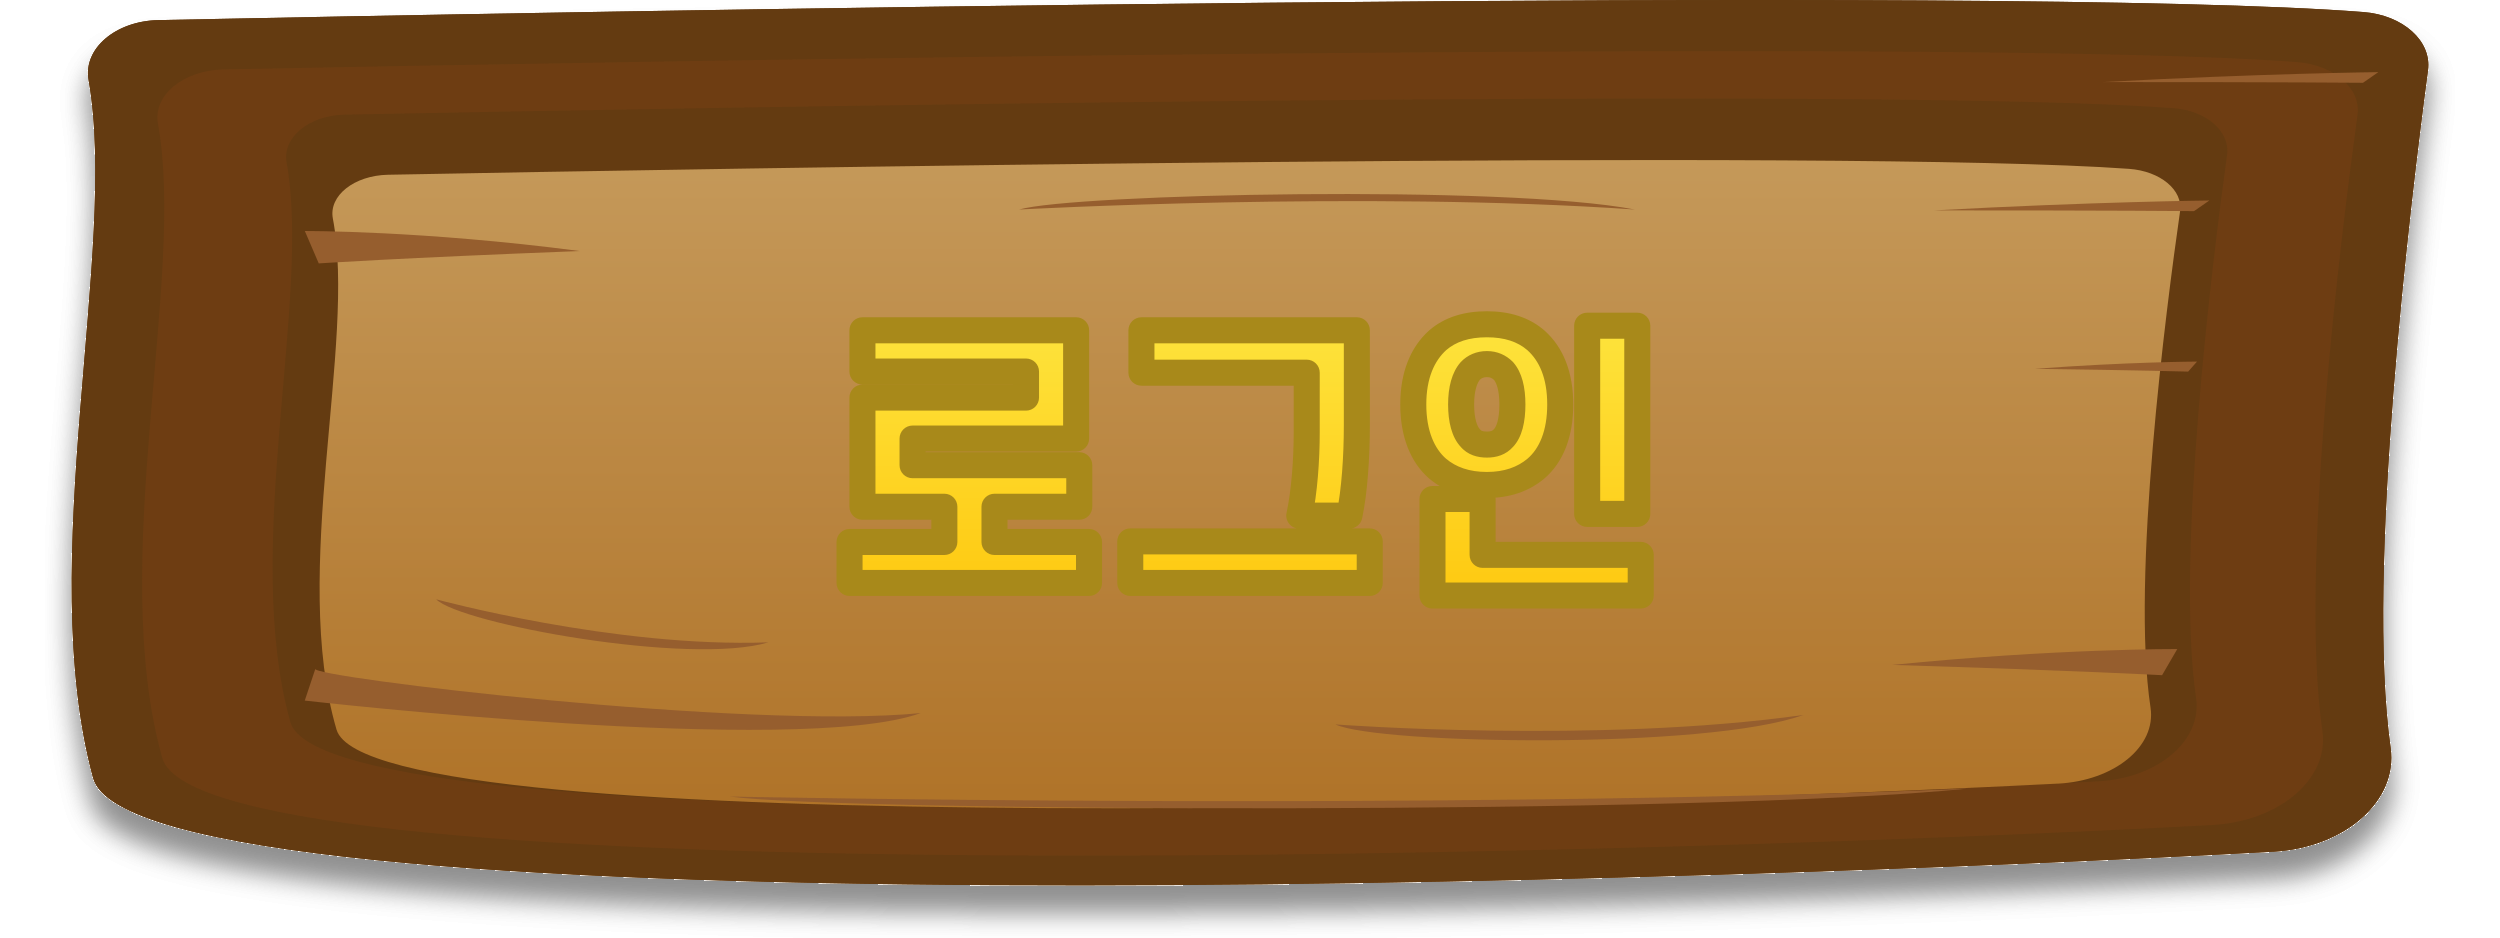
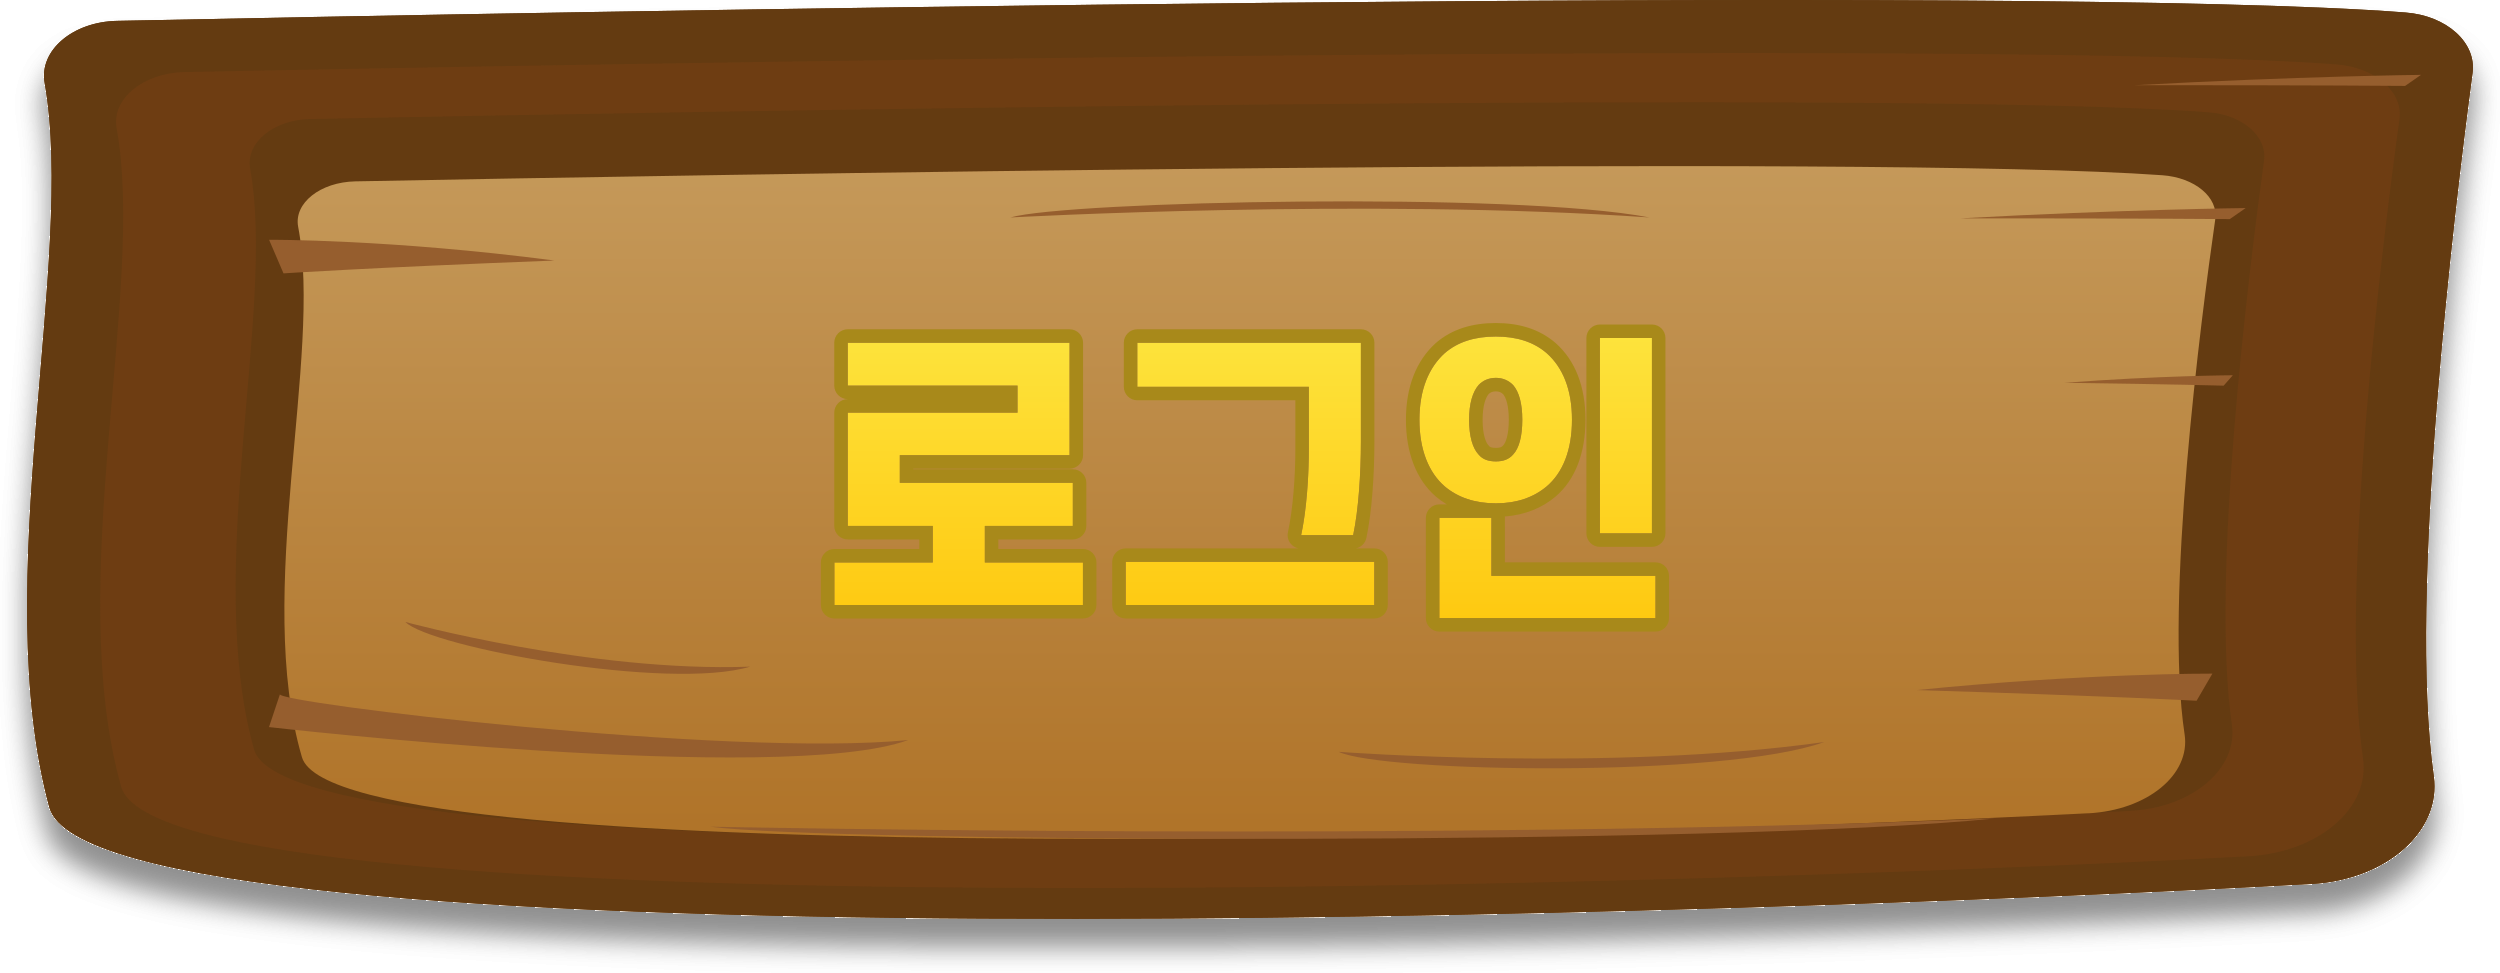
- <svg xmlns="http://www.w3.org/2000/svg" width="160" height="60" viewBox="0 0 185 72" fill="none">
-   <g filter="url(#filter0_d_605_1267)">
+ <svg xmlns="http://www.w3.org/2000/svg" width="185" height="72" viewBox="0 0 185 72" fill="none">
+   <g filter="url(#filter0_d_605_470)">
    <path d="M171.067 65.414C128.929 67.746 6.931 71.822 3.647 59.747C-0.877 43.115 5.608 19.225 3.299 6.137C2.874 3.742 5.374 1.609 8.658 1.543C38.376 0.931 150.714 -1.206 178.009 0.924C181.054 1.159 183.269 3.149 182.974 5.389C181.625 15.522 178.195 43.919 180.105 57.441C180.675 61.501 176.613 65.108 171.072 65.418L171.067 65.414Z" fill="#643B11" />
-     <path d="M166.366 63.365C126.75 65.484 12.051 69.187 8.964 58.214C4.71 43.1 10.806 21.398 8.632 9.505C8.233 7.327 10.583 5.393 13.67 5.33C41.608 4.774 147.228 2.832 172.888 4.766C175.752 4.984 177.837 6.789 177.557 8.823C176.291 18.031 173.064 43.83 174.859 56.118C175.399 59.806 171.575 63.085 166.366 63.365Z" fill="#6E3D12" />
+     <path d="M166.367 63.365C126.751 65.484 12.052 69.187 8.965 58.214C4.711 43.1 10.807 21.398 8.633 9.505C8.233 7.327 10.584 5.393 13.671 5.33C41.608 4.774 147.228 2.832 172.888 4.766C175.752 4.984 177.838 6.789 177.558 8.823C176.292 18.031 173.065 43.83 174.86 56.118C175.399 59.806 171.576 63.085 166.367 63.365Z" fill="#6E3D12" />
    <path d="M157.666 60.005C122.714 61.877 21.525 65.141 18.801 55.462C15.05 42.131 20.425 22.983 18.511 12.489C18.158 10.57 20.233 8.86 22.957 8.805C47.606 8.315 140.784 6.601 163.42 8.307C165.946 8.499 167.783 10.091 167.539 11.885C166.424 20.006 163.575 42.769 165.158 53.609C165.635 56.862 162.258 59.755 157.666 60.001V60.005Z" fill="#643B11" />
-     <path d="M154.532 60.182C121.261 61.892 24.939 64.872 22.345 56.033C18.775 43.856 23.891 26.365 22.064 16.785C21.732 15.032 23.704 13.473 26.298 13.421C49.764 12.972 138.46 11.41 160.011 12.968C162.413 13.141 164.167 14.597 163.928 16.236C162.865 23.653 160.156 44.445 161.661 54.346C162.112 57.319 158.901 59.961 154.527 60.186L154.532 60.182Z" fill="url(#paint0_linear_605_1267)" />
+     <path d="M154.532 60.182C121.261 61.892 24.939 64.872 22.344 56.033C18.775 43.856 23.89 26.365 22.064 16.785C21.732 15.032 23.704 13.473 26.298 13.421C49.764 12.972 138.459 11.41 160.011 12.968C162.413 13.141 164.167 14.597 163.928 16.236C162.864 23.653 160.156 44.445 161.661 54.346C162.112 57.319 158.901 59.961 154.527 60.186L154.532 60.182Z" fill="url(#paint0_linear_605_470)" />
    <path d="M20.721 51.361C20.114 51.977 53.977 56.078 67.217 54.762C57.852 58.148 19.906 53.804 19.906 53.804L20.721 51.361Z" fill="#965E2E" />
    <path d="M20.98 20.23C20.98 20.23 27.066 19.818 41.027 19.28C28.923 17.695 19.911 17.743 19.911 17.743L20.98 20.23Z" fill="#965E2E" />
-     <path d="M164.997 16.215C164.997 16.215 158.937 16.155 145.012 16.159C157.178 15.496 166.18 15.396 166.18 15.396L165.002 16.215H164.997Z" fill="#965E2E" />
-     <path d="M177.972 6.358C177.972 6.358 171.913 6.299 157.988 6.303C170.154 5.64 179.155 5.54 179.155 5.54L177.978 6.358H177.972Z" fill="#965E2E" />
-     <path d="M164.545 28.539C164.545 28.539 160.976 28.436 152.774 28.325C159.928 27.791 165.23 27.769 165.23 27.769L164.551 28.539H164.545Z" fill="#965E2E" />
-     <path d="M162.548 51.855C162.548 51.855 156.26 51.512 141.827 51.066C154.392 49.803 163.715 49.847 163.715 49.847L162.548 51.855Z" fill="#965E2E" />
-     <path d="M74.765 16.093C74.765 16.093 101.11 14.634 122.065 16.093C112.083 14.166 78.947 14.881 74.765 16.093Z" fill="#965E2E" />
-     <path d="M99.056 55.635C99.056 55.635 119.155 57.146 134.999 54.909C127.513 57.595 102.293 57.164 99.056 55.635Z" fill="#965E2E" />
+     <path d="M164.997 16.215C164.997 16.215 158.938 16.155 145.013 16.159C157.179 15.496 166.18 15.396 166.18 15.396L165.002 16.215H164.997Z" fill="#965E2E" />
+     <path d="M177.972 6.358C177.972 6.358 171.912 6.299 157.987 6.303C170.153 5.64 179.155 5.54 179.155 5.54L177.977 6.358H177.972Z" fill="#965E2E" />
+     <path d="M164.545 28.539C164.545 28.539 160.976 28.436 152.773 28.325C159.928 27.791 165.23 27.769 165.23 27.769L164.55 28.539H164.545Z" fill="#965E2E" />
+     <path d="M162.548 51.855C162.548 51.855 156.26 51.512 141.827 51.066C154.393 49.803 163.716 49.847 163.716 49.847L162.548 51.855Z" fill="#965E2E" />
+     <path d="M74.766 16.093C74.766 16.093 101.111 14.634 122.066 16.093C112.084 14.166 78.947 14.881 74.766 16.093Z" fill="#965E2E" />
+     <path d="M99.056 55.635C99.056 55.635 119.154 57.146 134.999 54.909C127.512 57.595 102.293 57.164 99.056 55.635Z" fill="#965E2E" />
    <path d="M52.534 61.173C52.534 61.173 105.52 62.293 147.617 60.565C127.575 62.621 60.949 62.33 52.534 61.173Z" fill="#965E2E" />
    <path d="M29.997 46.026C29.997 46.026 43.725 49.769 55.517 49.331C49.484 51.144 31.844 47.898 29.997 46.026Z" fill="#965E2E" />
  </g>
-   <g filter="url(#filter1_d_605_1267)">
+   <g filter="url(#filter1_d_605_470)">
    <path d="M171.067 65.414C128.929 67.746 6.931 71.822 3.647 59.747C-0.877 43.115 5.608 19.225 3.299 6.137C2.874 3.742 5.374 1.609 8.658 1.543C38.376 0.931 150.714 -1.206 178.009 0.924C181.054 1.159 183.269 3.149 182.974 5.389C181.625 15.522 178.195 43.919 180.105 57.441C180.675 61.501 176.613 65.108 171.072 65.418L171.067 65.414Z" fill="#643B11" />
-     <path d="M166.366 63.365C126.75 65.484 12.051 69.187 8.964 58.214C4.71 43.1 10.806 21.398 8.632 9.505C8.233 7.327 10.583 5.393 13.67 5.33C41.608 4.774 147.228 2.832 172.888 4.766C175.752 4.984 177.837 6.789 177.557 8.823C176.291 18.031 173.064 43.83 174.859 56.118C175.399 59.806 171.575 63.085 166.366 63.365Z" fill="#6E3D12" />
+     <path d="M166.367 63.365C126.751 65.484 12.052 69.187 8.965 58.214C4.711 43.1 10.807 21.398 8.633 9.505C8.233 7.327 10.584 5.393 13.671 5.33C41.608 4.774 147.228 2.832 172.888 4.766C175.752 4.984 177.838 6.789 177.558 8.823C176.292 18.031 173.065 43.83 174.86 56.118C175.399 59.806 171.576 63.085 166.367 63.365Z" fill="#6E3D12" />
    <path d="M157.666 60.005C122.714 61.877 21.525 65.141 18.801 55.462C15.05 42.131 20.425 22.983 18.511 12.489C18.158 10.57 20.233 8.86 22.957 8.805C47.606 8.315 140.784 6.601 163.42 8.307C165.946 8.499 167.783 10.091 167.539 11.885C166.424 20.006 163.575 42.769 165.158 53.609C165.635 56.862 162.258 59.755 157.666 60.001V60.005Z" fill="#643B11" />
-     <path d="M154.532 60.182C121.261 61.892 24.939 64.872 22.345 56.033C18.775 43.856 23.891 26.365 22.064 16.785C21.732 15.032 23.704 13.473 26.298 13.421C49.764 12.972 138.46 11.41 160.011 12.968C162.413 13.141 164.167 14.597 163.928 16.236C162.865 23.653 160.156 44.445 161.661 54.346C162.112 57.319 158.901 59.961 154.527 60.186L154.532 60.182Z" fill="url(#paint1_linear_605_1267)" />
+     <path d="M154.532 60.182C121.261 61.892 24.939 64.872 22.344 56.033C18.775 43.856 23.89 26.365 22.064 16.785C21.732 15.032 23.704 13.473 26.298 13.421C49.764 12.972 138.459 11.41 160.011 12.968C162.413 13.141 164.167 14.597 163.928 16.236C162.864 23.653 160.156 44.445 161.661 54.346C162.112 57.319 158.901 59.961 154.527 60.186L154.532 60.182Z" fill="url(#paint1_linear_605_470)" />
    <path d="M20.721 51.361C20.114 51.977 53.977 56.078 67.217 54.762C57.852 58.148 19.906 53.804 19.906 53.804L20.721 51.361Z" fill="#965E2E" />
    <path d="M20.98 20.23C20.98 20.23 27.066 19.818 41.027 19.28C28.923 17.695 19.911 17.743 19.911 17.743L20.98 20.23Z" fill="#965E2E" />
-     <path d="M164.997 16.215C164.997 16.215 158.937 16.155 145.012 16.159C157.178 15.496 166.18 15.396 166.18 15.396L165.002 16.215H164.997Z" fill="#965E2E" />
-     <path d="M177.972 6.358C177.972 6.358 171.913 6.299 157.988 6.303C170.154 5.64 179.155 5.54 179.155 5.54L177.978 6.358H177.972Z" fill="#965E2E" />
-     <path d="M164.545 28.539C164.545 28.539 160.976 28.436 152.774 28.325C159.928 27.791 165.23 27.769 165.23 27.769L164.551 28.539H164.545Z" fill="#965E2E" />
-     <path d="M162.548 51.855C162.548 51.855 156.26 51.512 141.827 51.066C154.392 49.803 163.715 49.847 163.715 49.847L162.548 51.855Z" fill="#965E2E" />
-     <path d="M74.765 16.093C74.765 16.093 101.11 14.634 122.065 16.093C112.083 14.166 78.947 14.881 74.765 16.093Z" fill="#965E2E" />
-     <path d="M99.056 55.635C99.056 55.635 119.155 57.146 134.999 54.909C127.513 57.595 102.293 57.164 99.056 55.635Z" fill="#965E2E" />
+     <path d="M164.997 16.215C164.997 16.215 158.938 16.155 145.013 16.159C157.179 15.496 166.18 15.396 166.18 15.396L165.002 16.215H164.997Z" fill="#965E2E" />
+     <path d="M177.972 6.358C177.972 6.358 171.912 6.299 157.987 6.303C170.153 5.64 179.155 5.54 179.155 5.54L177.977 6.358H177.972Z" fill="#965E2E" />
+     <path d="M164.545 28.539C164.545 28.539 160.976 28.436 152.773 28.325C159.928 27.791 165.23 27.769 165.23 27.769L164.55 28.539H164.545Z" fill="#965E2E" />
+     <path d="M162.548 51.855C162.548 51.855 156.26 51.512 141.827 51.066C154.393 49.803 163.716 49.847 163.716 49.847L162.548 51.855Z" fill="#965E2E" />
+     <path d="M74.766 16.093C74.766 16.093 101.111 14.634 122.066 16.093C112.084 14.166 78.947 14.881 74.766 16.093Z" fill="#965E2E" />
+     <path d="M99.056 55.635C99.056 55.635 119.154 57.146 134.999 54.909C127.512 57.595 102.293 57.164 99.056 55.635Z" fill="#965E2E" />
    <path d="M52.534 61.173C52.534 61.173 105.52 62.293 147.617 60.565C127.575 62.621 60.949 62.33 52.534 61.173Z" fill="#965E2E" />
    <path d="M29.997 46.026C29.997 46.026 43.725 49.769 55.517 49.331C49.484 51.144 31.844 47.898 29.997 46.026Z" fill="#965E2E" />
  </g>
-   <path d="M79.147 33.682H66.585V35.728H79.389V38.918H72.877V41.624H80.137V44.77H61.745V41.624H69.027V38.918H62.735V30.536H75.297V28.534H62.735V25.366H79.147V33.682ZM96.856 33.22V28.622H84.162V25.366H100.706V32.67C100.706 35.046 100.53 37.73 100.134 39.6H96.284C96.68 37.774 96.856 35.288 96.856 33.22ZM101.696 44.77H83.304V41.58H101.696V44.77ZM112.652 31.064C112.652 29.854 112.41 28.996 111.97 28.49C111.64 28.16 111.222 27.962 110.694 27.962C110.166 27.962 109.726 28.16 109.418 28.49C108.978 28.996 108.714 29.854 108.714 31.064C108.714 32.296 108.978 33.176 109.418 33.638C109.726 34.012 110.166 34.144 110.694 34.144C111.222 34.144 111.64 34.012 111.97 33.638C112.41 33.176 112.652 32.296 112.652 31.064ZM105.04 31.064C105.04 28.82 105.744 27.192 106.91 26.136C107.878 25.3 109.132 24.904 110.694 24.904C112.234 24.904 113.488 25.3 114.456 26.136C115.644 27.192 116.326 28.82 116.326 31.064C116.326 33.308 115.644 34.98 114.456 35.992C113.488 36.806 112.234 37.246 110.694 37.246C109.132 37.246 107.878 36.806 106.91 35.992C105.744 34.98 105.04 33.308 105.04 31.064ZM122.244 25.014V39.468H118.394V25.014H122.244ZM122.508 42.614V45.738H106.514V38.324H110.364V42.614H122.508Z" fill="url(#paint2_linear_605_1267)" />
-   <path d="M79.147 33.682V34.682C79.7 34.682 80.147 34.234 80.147 33.682H79.147ZM66.585 33.682V32.682C66.033 32.682 65.585 33.13 65.585 33.682H66.585ZM66.585 35.728H65.585C65.585 36.28 66.033 36.728 66.585 36.728V35.728ZM79.389 35.728H80.389C80.389 35.176 79.942 34.728 79.389 34.728V35.728ZM79.389 38.918V39.918C79.942 39.918 80.389 39.47 80.389 38.918H79.389ZM72.877 38.918V37.918C72.325 37.918 71.877 38.366 71.877 38.918H72.877ZM72.877 41.624H71.877C71.877 42.176 72.325 42.624 72.877 42.624V41.624ZM80.137 41.624H81.137C81.137 41.072 80.69 40.624 80.137 40.624V41.624ZM80.137 44.77V45.77C80.69 45.77 81.137 45.322 81.137 44.77H80.137ZM61.745 44.77H60.745C60.745 45.322 61.193 45.77 61.745 45.77V44.77ZM61.745 41.624V40.624C61.193 40.624 60.745 41.072 60.745 41.624H61.745ZM69.027 41.624V42.624C69.58 42.624 70.027 42.176 70.027 41.624H69.027ZM69.027 38.918H70.027C70.027 38.366 69.58 37.918 69.027 37.918V38.918ZM62.735 38.918H61.735C61.735 39.47 62.183 39.918 62.735 39.918V38.918ZM62.735 30.536V29.536C62.183 29.536 61.735 29.984 61.735 30.536H62.735ZM75.297 30.536V31.536C75.85 31.536 76.297 31.088 76.297 30.536H75.297ZM75.297 28.534H76.297C76.297 27.982 75.85 27.534 75.297 27.534V28.534ZM62.735 28.534H61.735C61.735 29.086 62.183 29.534 62.735 29.534V28.534ZM62.735 25.366V24.366C62.183 24.366 61.735 24.814 61.735 25.366H62.735ZM79.147 25.366H80.147C80.147 24.814 79.7 24.366 79.147 24.366V25.366ZM79.147 32.682H66.585V34.682H79.147V32.682ZM65.585 33.682V35.728H67.585V33.682H65.585ZM66.585 36.728H79.389V34.728H66.585V36.728ZM78.389 35.728V38.918H80.389V35.728H78.389ZM79.389 37.918H72.877V39.918H79.389V37.918ZM71.877 38.918V41.624H73.877V38.918H71.877ZM72.877 42.624H80.137V40.624H72.877V42.624ZM79.137 41.624V44.77H81.137V41.624H79.137ZM80.137 43.77H61.745V45.77H80.137V43.77ZM62.745 44.77V41.624H60.745V44.77H62.745ZM61.745 42.624H69.027V40.624H61.745V42.624ZM70.027 41.624V38.918H68.027V41.624H70.027ZM69.027 37.918H62.735V39.918H69.027V37.918ZM63.735 38.918V30.536H61.735V38.918H63.735ZM62.735 31.536H75.297V29.536H62.735V31.536ZM76.297 30.536V28.534H74.297V30.536H76.297ZM75.297 27.534H62.735V29.534H75.297V27.534ZM63.735 28.534V25.366H61.735V28.534H63.735ZM62.735 26.366H79.147V24.366H62.735V26.366ZM78.147 25.366V33.682H80.147V25.366H78.147ZM96.856 28.622H97.856C97.856 28.07 97.409 27.622 96.856 27.622V28.622ZM84.162 28.622H83.162C83.162 29.174 83.61 29.622 84.162 29.622V28.622ZM84.162 25.366V24.366C83.61 24.366 83.162 24.814 83.162 25.366H84.162ZM100.706 25.366H101.706C101.706 24.814 101.259 24.366 100.706 24.366V25.366ZM100.134 39.6V40.6C100.607 40.6 101.015 40.269 101.113 39.807L100.134 39.6ZM96.284 39.6L95.307 39.388C95.243 39.684 95.316 39.992 95.506 40.228C95.696 40.463 95.982 40.6 96.284 40.6V39.6ZM101.696 44.77V45.77C102.249 45.77 102.696 45.322 102.696 44.77H101.696ZM83.304 44.77H82.304C82.304 45.322 82.752 45.77 83.304 45.77V44.77ZM83.304 41.58V40.58C82.752 40.58 82.304 41.028 82.304 41.58H83.304ZM101.696 41.58H102.696C102.696 41.028 102.249 40.58 101.696 40.58V41.58ZM97.856 33.22V28.622H95.856V33.22H97.856ZM96.856 27.622H84.162V29.622H96.856V27.622ZM85.162 28.622V25.366H83.162V28.622H85.162ZM84.162 26.366H100.706V24.366H84.162V26.366ZM99.706 25.366V32.67H101.706V25.366H99.706ZM99.706 32.67C99.706 35.017 99.531 37.621 99.156 39.393L101.113 39.807C101.53 37.839 101.706 35.075 101.706 32.67H99.706ZM100.134 38.6H96.284V40.6H100.134V38.6ZM97.262 39.812C97.679 37.89 97.856 35.326 97.856 33.22H95.856C95.856 35.25 95.682 37.658 95.307 39.388L97.262 39.812ZM101.696 43.77H83.304V45.77H101.696V43.77ZM84.304 44.77V41.58H82.304V44.77H84.304ZM83.304 42.58H101.696V40.58H83.304V42.58ZM100.696 41.58V44.77H102.696V41.58H100.696ZM111.97 28.49L112.724 27.834C112.709 27.816 112.693 27.799 112.677 27.783L111.97 28.49ZM109.418 28.49L108.687 27.808C108.679 27.816 108.671 27.825 108.663 27.834L109.418 28.49ZM109.418 33.638L110.19 33.002C110.174 32.984 110.158 32.966 110.142 32.948L109.418 33.638ZM111.97 33.638L111.245 32.948C111.237 32.958 111.228 32.967 111.22 32.976L111.97 33.638ZM106.91 26.136L106.256 25.379C106.25 25.384 106.244 25.39 106.238 25.395L106.91 26.136ZM114.456 26.136L115.12 25.389C115.116 25.385 115.113 25.382 115.109 25.379L114.456 26.136ZM114.456 35.992L115.099 36.757L115.104 36.753L114.456 35.992ZM106.91 35.992L106.254 36.747C106.258 36.751 106.262 36.754 106.266 36.757L106.91 35.992ZM122.244 25.014H123.244C123.244 24.462 122.796 24.014 122.244 24.014V25.014ZM122.244 39.468V40.468C122.796 40.468 123.244 40.02 123.244 39.468H122.244ZM118.394 39.468H117.394C117.394 40.02 117.841 40.468 118.394 40.468V39.468ZM118.394 25.014V24.014C117.841 24.014 117.394 24.462 117.394 25.014H118.394ZM122.508 42.614H123.508C123.508 42.062 123.06 41.614 122.508 41.614V42.614ZM122.508 45.738V46.738C123.06 46.738 123.508 46.29 123.508 45.738H122.508ZM106.514 45.738H105.514C105.514 46.29 105.961 46.738 106.514 46.738V45.738ZM106.514 38.324V37.324C105.961 37.324 105.514 37.772 105.514 38.324H106.514ZM110.364 38.324H111.364C111.364 37.772 110.916 37.324 110.364 37.324V38.324ZM110.364 42.614H109.364C109.364 43.166 109.811 43.614 110.364 43.614V42.614ZM113.652 31.064C113.652 29.765 113.4 28.611 112.724 27.834L111.215 29.146C111.419 29.381 111.652 29.943 111.652 31.064H113.652ZM112.677 27.783C112.172 27.278 111.504 26.962 110.694 26.962V28.962C110.939 28.962 111.107 29.042 111.262 29.197L112.677 27.783ZM110.694 26.962C109.903 26.962 109.193 27.265 108.687 27.808L110.149 29.172C110.258 29.055 110.429 28.962 110.694 28.962V26.962ZM108.663 27.834C107.996 28.601 107.714 29.744 107.714 31.064H109.714C109.714 29.964 109.959 29.391 110.172 29.146L108.663 27.834ZM107.714 31.064C107.714 32.378 107.985 33.583 108.693 34.328L110.142 32.948C109.971 32.769 109.714 32.214 109.714 31.064H107.714ZM108.646 34.274C109.216 34.966 110.003 35.144 110.694 35.144V33.144C110.508 33.144 110.392 33.12 110.322 33.094C110.262 33.072 110.224 33.045 110.19 33.002L108.646 34.274ZM110.694 35.144C111.409 35.144 112.142 34.954 112.719 34.3L111.22 32.976C111.137 33.07 111.034 33.144 110.694 33.144V35.144ZM112.694 34.328C113.411 33.575 113.652 32.357 113.652 31.064H111.652C111.652 32.235 111.408 32.777 111.245 32.948L112.694 34.328ZM106.04 31.064C106.04 29.036 106.669 27.703 107.581 26.877L106.238 25.395C104.818 26.681 104.04 28.604 104.04 31.064H106.04ZM107.563 26.893C108.305 26.252 109.306 25.904 110.694 25.904V23.904C108.957 23.904 107.45 24.348 106.256 25.379L107.563 26.893ZM110.694 25.904C112.057 25.904 113.059 26.251 113.802 26.893L115.109 25.379C113.917 24.349 112.41 23.904 110.694 23.904V25.904ZM113.791 26.883C114.713 27.703 115.326 29.027 115.326 31.064H117.326C117.326 28.613 116.574 26.681 115.12 25.389L113.791 26.883ZM115.326 31.064C115.326 33.115 114.706 34.465 113.807 35.231L115.104 36.753C116.581 35.495 117.326 33.501 117.326 31.064H115.326ZM113.812 35.227C113.049 35.868 112.033 36.246 110.694 36.246V38.246C112.434 38.246 113.926 37.744 115.099 36.757L113.812 35.227ZM110.694 36.246C109.33 36.246 108.315 35.867 107.553 35.227L106.266 36.757C107.441 37.745 108.933 38.246 110.694 38.246V36.246ZM107.565 35.237C106.676 34.465 106.04 33.105 106.04 31.064H104.04C104.04 33.511 104.811 35.495 106.254 36.747L107.565 35.237ZM121.244 25.014V39.468H123.244V25.014H121.244ZM122.244 38.468H118.394V40.468H122.244V38.468ZM119.394 39.468V25.014H117.394V39.468H119.394ZM118.394 26.014H122.244V24.014H118.394V26.014ZM121.508 42.614V45.738H123.508V42.614H121.508ZM122.508 44.738H106.514V46.738H122.508V44.738ZM107.514 45.738V38.324H105.514V45.738H107.514ZM106.514 39.324H110.364V37.324H106.514V39.324ZM109.364 38.324V42.614H111.364V38.324H109.364ZM110.364 43.614H122.508V41.614H110.364V43.614Z" fill="#A8891A" />
+   <path d="M79.147 33.682H66.585V35.728H79.389V38.918H72.877V41.624H80.137V44.77H61.745V41.624H69.027V38.918H62.735V30.536H75.297V28.534H62.735V25.366H79.147V33.682Z" fill="url(#paint2_linear_605_470)" />
+   <path d="M96.856 33.22V28.622H84.162V25.366H100.706V32.67C100.706 35.046 100.53 37.73 100.134 39.6H96.284C96.68 37.774 96.856 35.288 96.856 33.22ZM101.696 44.77H83.304V41.58H101.696V44.77Z" fill="url(#paint3_linear_605_470)" />
+   <path d="M112.651 31.064C112.651 29.854 112.409 28.996 111.969 28.49C111.639 28.16 111.221 27.962 110.693 27.962C110.165 27.962 109.725 28.16 109.417 28.49C108.977 28.996 108.713 29.854 108.713 31.064C108.713 32.296 108.977 33.176 109.417 33.638C109.725 34.012 110.165 34.144 110.693 34.144C111.221 34.144 111.639 34.012 111.969 33.638C112.409 33.176 112.651 32.296 112.651 31.064ZM105.039 31.064C105.039 28.82 105.743 27.192 106.909 26.136C107.877 25.3 109.131 24.904 110.693 24.904C112.233 24.904 113.487 25.3 114.455 26.136C115.643 27.192 116.325 28.82 116.325 31.064C116.325 33.308 115.643 34.98 114.455 35.992C113.487 36.806 112.233 37.246 110.693 37.246C109.131 37.246 107.877 36.806 106.909 35.992C105.743 34.98 105.039 33.308 105.039 31.064ZM122.243 25.014V39.468H118.393V25.014H122.243ZM122.507 42.614V45.738H106.513V38.324H110.363V42.614H122.507Z" fill="url(#paint4_linear_605_470)" />
+   <path fill-rule="evenodd" clip-rule="evenodd" d="M80.147 33.682C80.147 34.234 79.699 34.682 79.147 34.682H67.585V34.728H79.389C79.941 34.728 80.389 35.175 80.389 35.728V38.918C80.389 39.47 79.941 39.918 79.389 39.918H73.877V40.624H80.137C80.689 40.624 81.137 41.072 81.137 41.624V44.77C81.137 45.322 80.689 45.77 80.137 45.77H61.745C61.193 45.77 60.745 45.322 60.745 44.77V41.624C60.745 41.072 61.193 40.624 61.745 40.624H68.027V39.918H62.735C62.183 39.918 61.735 39.47 61.735 38.918V30.536C61.735 29.983 62.183 29.536 62.735 29.536H74.297V29.534H62.735C62.183 29.534 61.735 29.086 61.735 28.534V25.366C61.735 24.814 62.183 24.366 62.735 24.366H79.147C79.699 24.366 80.147 24.814 80.147 25.366V33.682ZM75.297 28.534V30.536H62.735V38.918H69.027V41.624H61.745V44.77H80.137V41.624H72.877V38.918H79.389V35.728H66.585V33.682H79.147V25.366H62.735V28.534H75.297ZM96.47 38.6C96.736 36.927 96.856 34.931 96.856 33.22V28.622H84.162V25.366H100.706V32.67C100.706 35.046 100.53 37.73 100.134 39.6H96.284C96.353 39.284 96.415 38.949 96.47 38.6ZM95.856 29.622H84.162C83.61 29.622 83.162 29.174 83.162 28.622V25.366C83.162 24.814 83.61 24.366 84.162 24.366H100.706C101.259 24.366 101.706 24.814 101.706 25.366V32.67C101.706 35.075 101.529 37.838 101.113 39.807C101.029 40.203 100.718 40.502 100.334 40.58H101.696C102.249 40.58 102.696 41.028 102.696 41.58V44.77C102.696 45.322 102.249 45.77 101.696 45.77H83.304C82.752 45.77 82.304 45.322 82.304 44.77V41.58C82.304 41.028 82.752 40.58 83.304 40.58H96.085C95.859 40.534 95.653 40.41 95.506 40.227C95.316 39.992 95.243 39.683 95.307 39.388C95.682 37.658 95.856 35.25 95.856 33.22V29.622ZM110.142 32.948C110.158 32.966 110.174 32.984 110.189 33.002C110.224 33.044 110.261 33.071 110.321 33.094C110.392 33.12 110.508 33.144 110.693 33.144C111.034 33.144 111.137 33.07 111.22 32.976C111.228 32.967 111.237 32.957 111.245 32.948C111.408 32.777 111.651 32.235 111.651 31.064C111.651 29.982 111.435 29.421 111.236 29.172C111.088 29.033 110.925 28.962 110.693 28.962C110.438 28.962 110.27 29.049 110.16 29.16C109.95 29.412 109.713 29.984 109.713 31.064C109.713 32.213 109.97 32.769 110.142 32.948ZM109.417 28.49C109.725 28.16 110.165 27.962 110.693 27.962C111.221 27.962 111.639 28.16 111.969 28.49C112.409 28.996 112.651 29.854 112.651 31.064C112.651 32.296 112.409 33.176 111.969 33.638C111.639 34.012 111.221 34.144 110.693 34.144C110.165 34.144 109.725 34.012 109.417 33.638C108.977 33.176 108.713 32.296 108.713 31.064C108.713 29.854 108.977 28.996 109.417 28.49ZM106.238 25.395L106.256 25.379C107.45 24.348 108.957 23.904 110.693 23.904C112.41 23.904 113.916 24.349 115.109 25.379L115.12 25.388C116.574 26.681 117.325 28.613 117.325 31.064C117.325 33.501 116.581 35.495 115.104 36.753L115.099 36.757C114.078 37.616 112.816 38.107 111.358 38.221C111.362 38.255 111.363 38.289 111.363 38.324V41.614H122.507C123.06 41.614 123.507 42.062 123.507 42.614V45.738C123.507 46.29 123.06 46.738 122.507 46.738H106.513C105.961 46.738 105.513 46.29 105.513 45.738V38.324C105.513 37.772 105.961 37.324 106.513 37.324H107.062C106.783 37.157 106.517 36.968 106.266 36.757L106.254 36.747C104.811 35.495 104.039 33.51 104.039 31.064C104.039 28.604 104.818 26.68 106.238 25.395ZM110.363 42.614V38.324H106.513V45.738H122.507V42.614H110.363ZM122.243 24.014C122.796 24.014 123.243 24.462 123.243 25.014V39.468C123.243 40.02 122.796 40.468 122.243 40.468H118.393C117.841 40.468 117.393 40.02 117.393 39.468V25.014C117.393 24.462 117.841 24.014 118.393 24.014H122.243ZM101.696 44.77V41.58H83.304V44.77H101.696ZM106.909 26.136C105.743 27.192 105.039 28.82 105.039 31.064C105.039 33.308 105.743 34.98 106.909 35.992C107.877 36.806 109.131 37.246 110.693 37.246C112.233 37.246 113.487 36.806 114.455 35.992C115.643 34.98 116.325 33.308 116.325 31.064C116.325 28.82 115.643 27.192 114.455 26.136C113.487 25.3 112.233 24.904 110.693 24.904C109.131 24.904 107.877 25.3 106.909 26.136ZM122.243 25.014H118.393V39.468H122.243V25.014Z" fill="#A8891A" />
  <defs>
-     <filter id="filter0_d_605_1267" x="0" y="0" width="185" height="72" filterUnits="userSpaceOnUse" color-interpolation-filters="sRGB">
+     <filter id="filter0_d_605_470" x="0" y="0" width="185" height="72" filterUnits="userSpaceOnUse" color-interpolation-filters="sRGB">
      <feFlood flood-opacity="0" result="BackgroundImageFix" />
      <feColorMatrix in="SourceAlpha" type="matrix" values="0 0 0 0 0 0 0 0 0 0 0 0 0 0 0 0 0 0 127 0" result="hardAlpha" />
      <feOffset dy="2" />
      <feGaussianBlur stdDeviation="1" />
      <feComposite in2="hardAlpha" operator="out" />
      <feColorMatrix type="matrix" values="0 0 0 0 0 0 0 0 0 0 0 0 0 0 0 0 0 0 0.25 0" />
-       <feBlend mode="normal" in2="BackgroundImageFix" result="effect1_dropShadow_605_1267" />
-       <feBlend mode="normal" in="SourceGraphic" in2="effect1_dropShadow_605_1267" result="shape" />
+       <feBlend mode="normal" in2="BackgroundImageFix" result="effect1_dropShadow_605_470" />
+       <feBlend mode="normal" in="SourceGraphic" in2="effect1_dropShadow_605_470" result="shape" />
    </filter>
-     <filter id="filter1_d_605_1267" x="0" y="0" width="185" height="72" filterUnits="userSpaceOnUse" color-interpolation-filters="sRGB">
+     <filter id="filter1_d_605_470" x="0" y="0" width="185" height="72" filterUnits="userSpaceOnUse" color-interpolation-filters="sRGB">
      <feFlood flood-opacity="0" result="BackgroundImageFix" />
      <feColorMatrix in="SourceAlpha" type="matrix" values="0 0 0 0 0 0 0 0 0 0 0 0 0 0 0 0 0 0 127 0" result="hardAlpha" />
      <feOffset dy="2" />
      <feGaussianBlur stdDeviation="1" />
      <feComposite in2="hardAlpha" operator="out" />
      <feColorMatrix type="matrix" values="0 0 0 0 0 0 0 0 0 0 0 0 0 0 0 0 0 0 0.25 0" />
-       <feBlend mode="normal" in2="BackgroundImageFix" result="effect1_dropShadow_605_1267" />
-       <feBlend mode="normal" in="SourceGraphic" in2="effect1_dropShadow_605_1267" result="shape" />
+       <feBlend mode="normal" in2="BackgroundImageFix" result="effect1_dropShadow_605_470" />
+       <feBlend mode="normal" in="SourceGraphic" in2="effect1_dropShadow_605_470" result="shape" />
    </filter>
-     <linearGradient id="paint0_linear_605_1267" x1="92.498" y1="-87.428" x2="92.498" y2="87.348" gradientUnits="userSpaceOnUse">
+     <linearGradient id="paint0_linear_605_470" x1="92.498" y1="-87.428" x2="92.498" y2="87.348" gradientUnits="userSpaceOnUse">
      <stop stop-color="#EFE4BC" />
      <stop offset="1" stop-color="#A5600F" />
    </linearGradient>
-     <linearGradient id="paint1_linear_605_1267" x1="92.498" y1="-87.428" x2="92.498" y2="87.348" gradientUnits="userSpaceOnUse">
+     <linearGradient id="paint1_linear_605_470" x1="92.498" y1="-87.428" x2="92.498" y2="87.348" gradientUnits="userSpaceOnUse">
      <stop stop-color="#EFE4BC" />
      <stop offset="1" stop-color="#A5600F" />
    </linearGradient>
-     <linearGradient id="paint2_linear_605_1267" x1="93.26" y1="5.5" x2="93.26" y2="54" gradientUnits="userSpaceOnUse">
+     <linearGradient id="paint2_linear_605_470" x1="93.26" y1="5.5" x2="93.26" y2="54" gradientUnits="userSpaceOnUse">
+       <stop stop-color="#FCFB64" />
+       <stop offset="1" stop-color="#FFBF00" />
+     </linearGradient>
+     <linearGradient id="paint3_linear_605_470" x1="93.26" y1="5.5" x2="93.26" y2="54" gradientUnits="userSpaceOnUse">
+       <stop stop-color="#FCFB64" />
+       <stop offset="1" stop-color="#FFBF00" />
+     </linearGradient>
+     <linearGradient id="paint4_linear_605_470" x1="93.26" y1="5.5" x2="93.26" y2="54" gradientUnits="userSpaceOnUse">
      <stop stop-color="#FCFB64" />
      <stop offset="1" stop-color="#FFBF00" />
    </linearGradient>
  </defs>
</svg>
